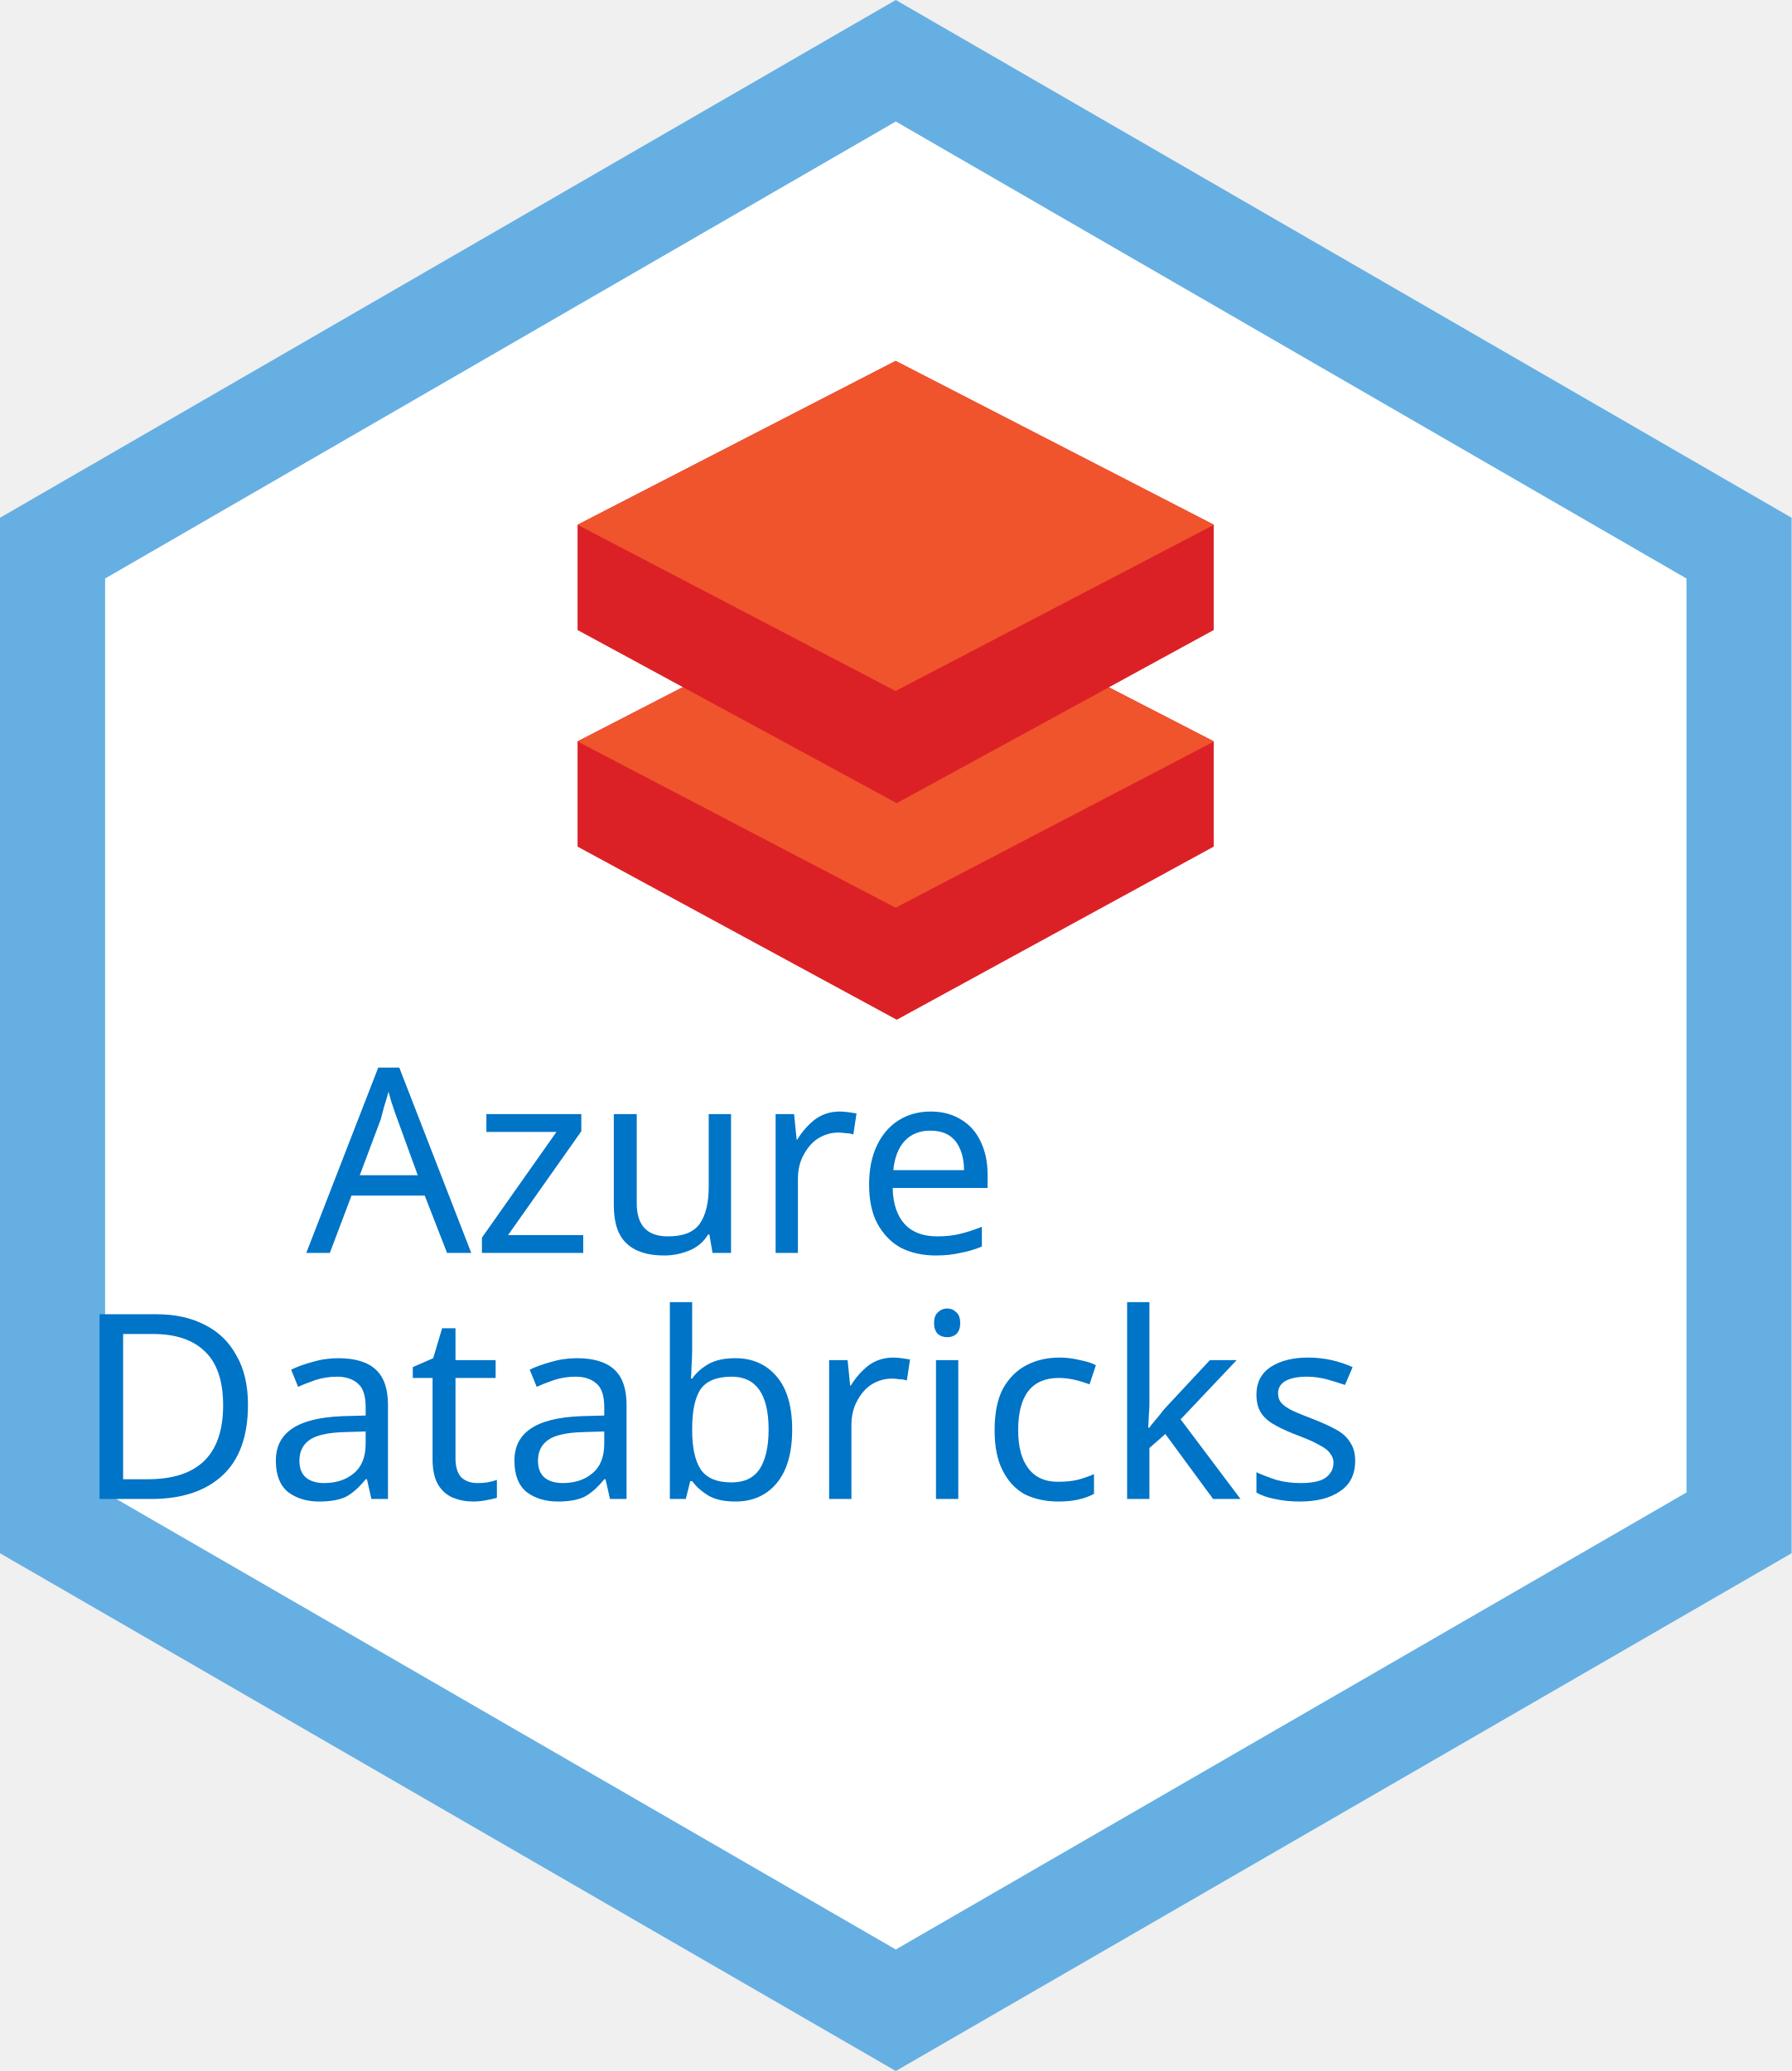
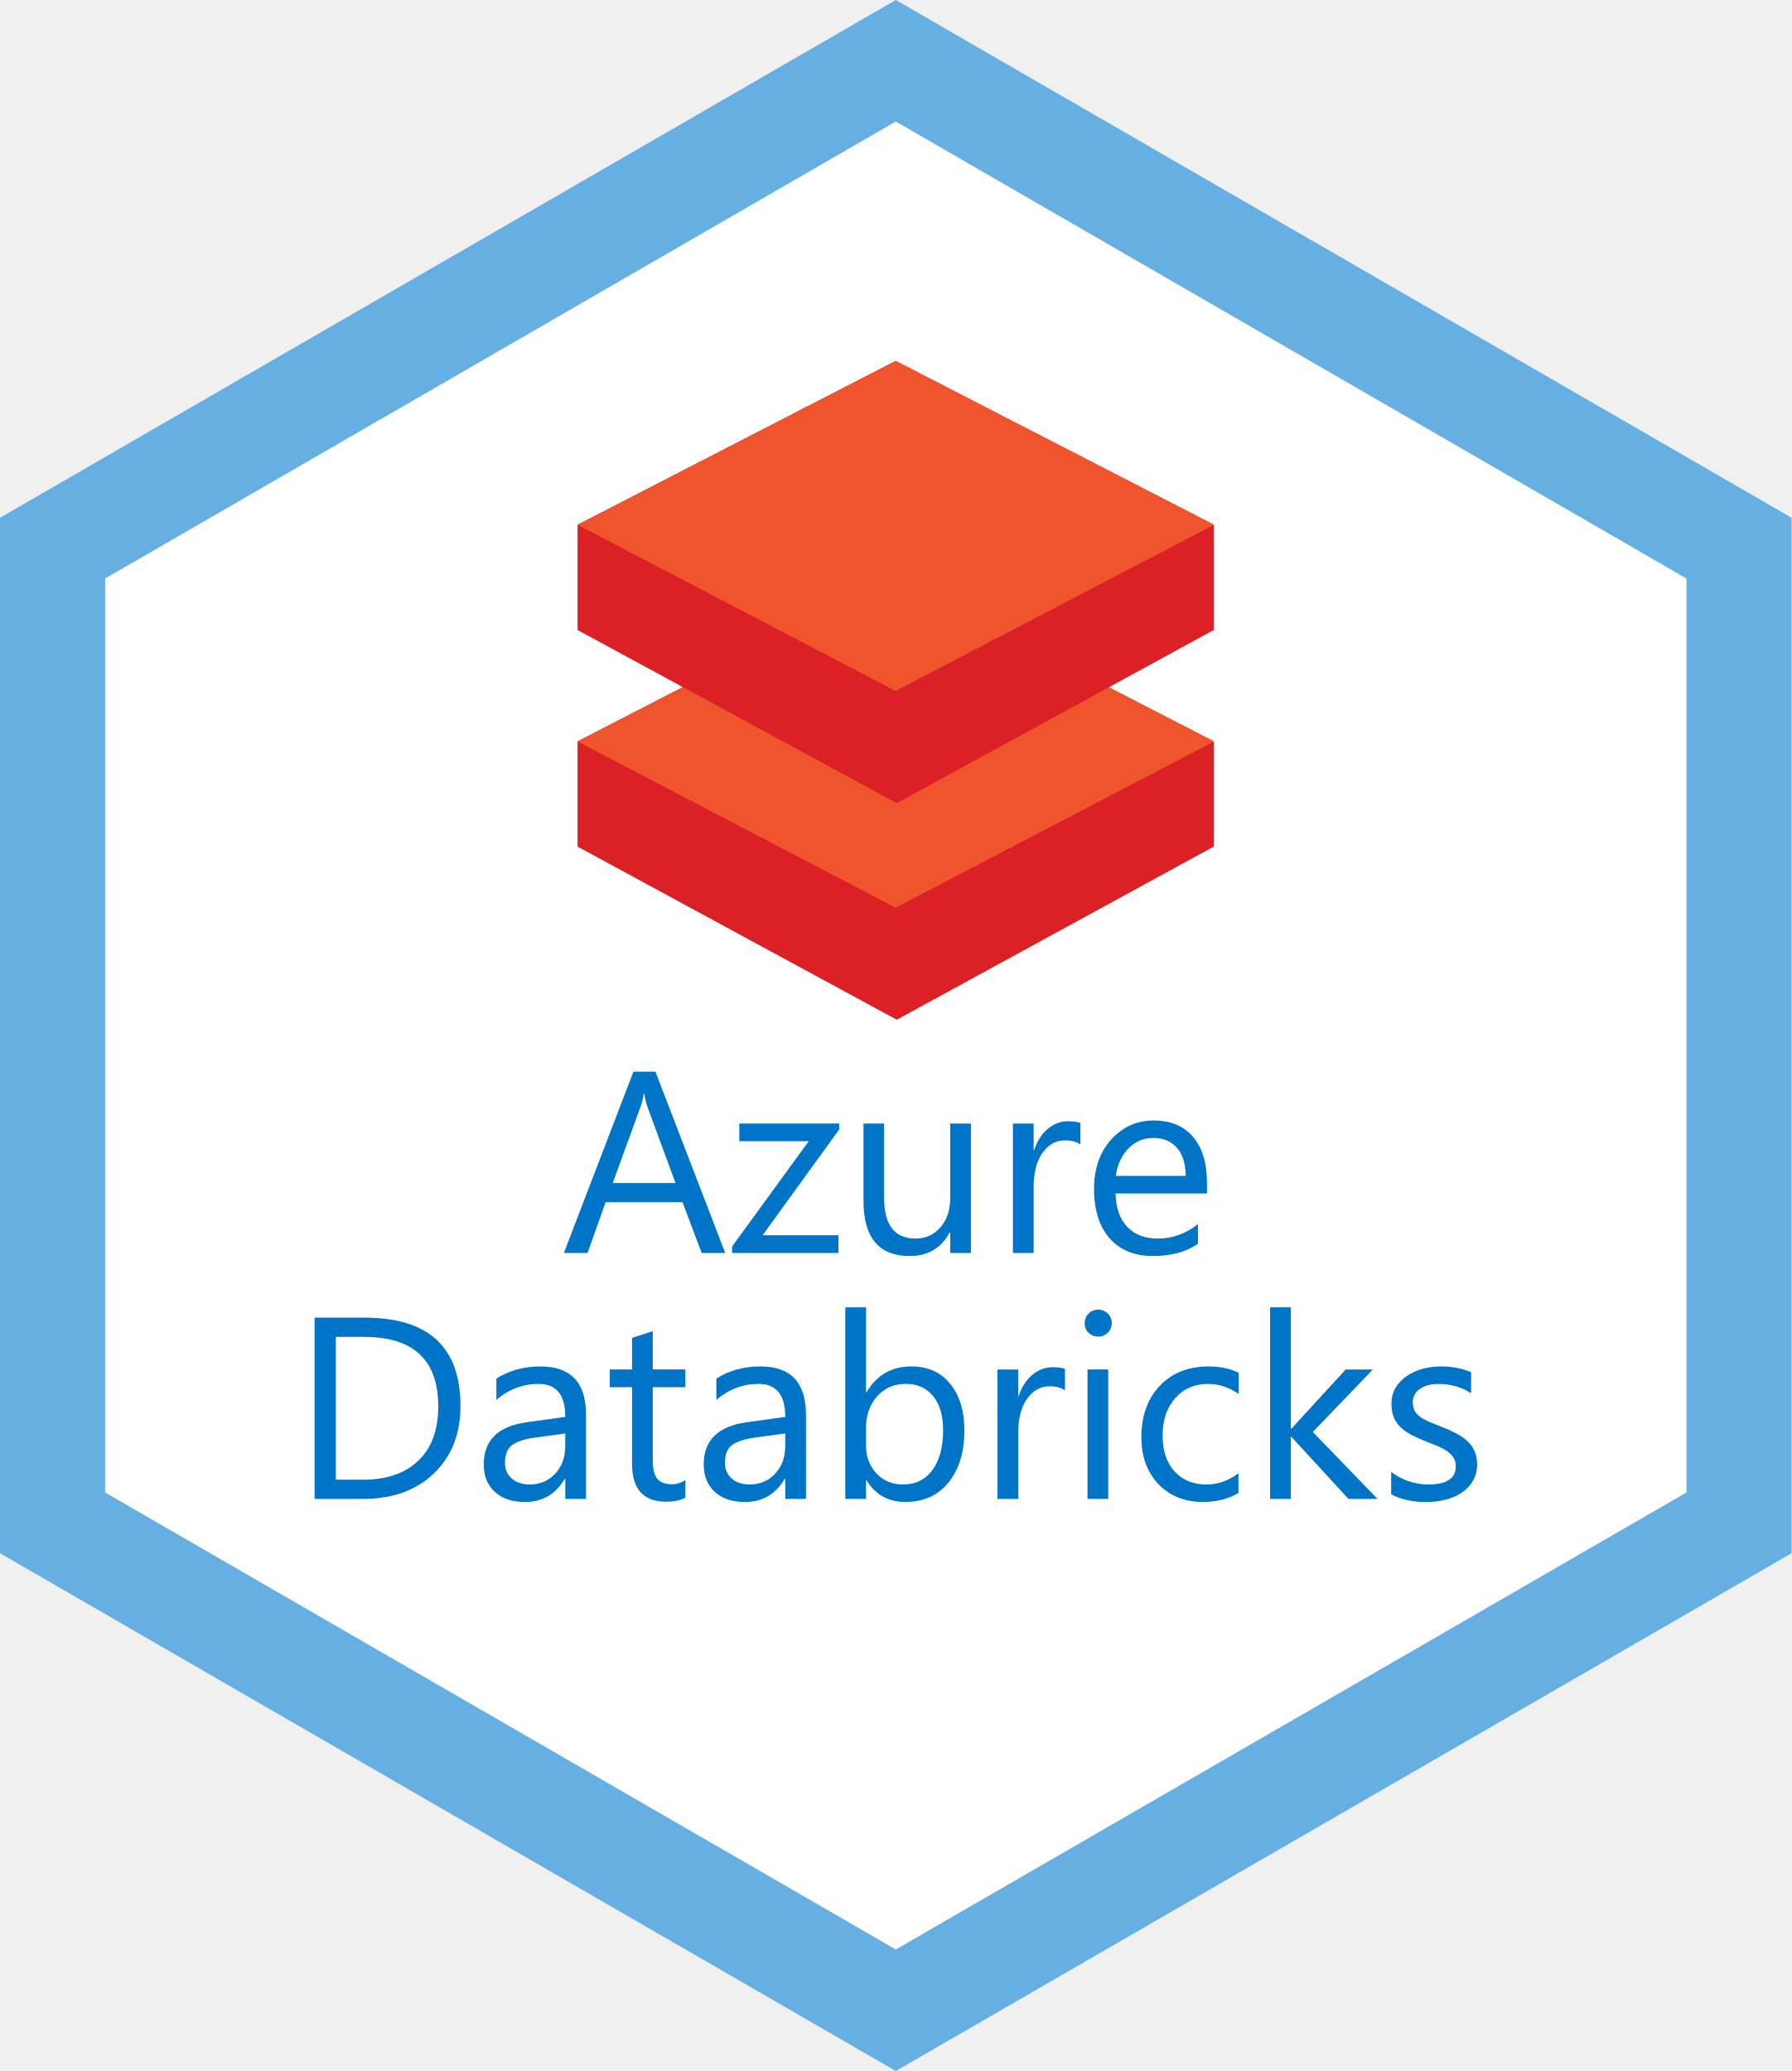
<svg xmlns="http://www.w3.org/2000/svg" width="1.73in" height="2in" viewBox="0 0 43.942 50.8" version="1.1" id="svg8">
  <defs id="defs2" />
  <g id="layer1" transform="translate(0,-246.2)">
    <path style="fill:#66afe3;fill-opacity:1;stroke-width:0.208" id="path821" d="M 195.347,240.608 97.674,297 -3.7838365e-6,240.608 -3.2873954e-6,127.824 97.674,71.432 195.347,127.824 Z" transform="matrix(0.2249427,0,0,0.2252094,8.5114655e-7,230.1128)" />
    <path style="fill:#ffffff;fill-opacity:1;stroke-width:0.208" id="path821-6" d="M 195.347,240.608 97.674,297 -3.7838365e-6,240.608 -3.2873954e-6,127.824 97.674,71.432 195.347,127.824 Z" transform="matrix(0.1985464,0,0,0.1987818,2.57823,234.9812)" />
    <g transform="matrix(0.2645833,0,0,0.2645833,13.63663,254.5237)" id="Layer_5" data-name="Layer 5">
      <g id="Market">
        <g id="Desktop">
          <g id="DB_bug" data-name="DB bug">
-             <polygon class="cls-1" points="2,37.27 31.48,22.08 60.97,37.27 60.97,47.03 31.59,63.08 2,47.03 " id="polygon7268" style="fill:#dc2126" />
+             <polygon class="cls-1" points="60.97,37.27 60.97,47.03 31.59,63.08 2,47.03 2,37.27 31.48,22.08 " id="polygon7268" style="fill:#dc2126" />
            <polygon id="Shape" class="cls-2" points="31.48,52.69 2,37.28 31.5,22.08 61,37.28 " style="fill:#f0542d" />
          </g>
        </g>
      </g>
      <g id="Market-2" data-name="Market">
        <g id="Desktop-2" data-name="Desktop">
          <g id="DB_bug-2" data-name="DB bug">
-             <polygon class="cls-1" points="2,17.19 31.48,2 60.97,17.19 60.97,26.95 31.59,43 2,26.95 " id="polygon7274" style="fill:#dc2126" />
+             <polygon class="cls-1" points="60.97,17.19 60.97,26.95 31.59,43 2,26.95 2,17.19 31.48,2 " id="polygon7274" style="fill:#dc2126" />
            <polygon id="Shape-2" data-name="Shape" class="cls-2" points="31.48,32.6 2,17.19 31.5,2 61,17.19 " style="fill:#f0542d" />
          </g>
        </g>
      </g>
    </g>
-     <text xml:space="preserve" style="font-style:normal;font-variant:normal;font-weight:normal;font-stretch:normal;font-size:6.35px;line-height:0.95;font-family:'Segoe UI';-inkscape-font-specification:'Segoe UI';text-align:center;letter-spacing:0px;word-spacing:0px;text-anchor:middle;fill:#0074c7;fill-opacity:1;stroke:none;stroke-width:0.265" x="21.811" y="276.934" id="text7877">
-       <tspan id="tspan7875" x="21.811" y="276.934" style="font-size:6.35px;line-height:0.95;text-align:center;text-anchor:middle;fill:#0074c7;fill-opacity:1;stroke-width:0.265">Azure</tspan>
-       <tspan x="21.811" y="282.967" style="font-size:6.35px;line-height:0.95;text-align:center;text-anchor:middle;fill:#0074c7;fill-opacity:1;stroke-width:0.265" id="tspan7879">Databricks</tspan>
-     </text>
+     <g aria-label="Azure Databricks" style="font-style:normal;font-variant:normal;font-weight:normal;font-stretch:normal;font-size:6.35px;line-height:0.95;font-family:'Segoe UI';-inkscape-font-specification:'Segoe UI';text-align:center;letter-spacing:0px;word-spacing:0px;text-anchor:middle;fill:#0074c7;fill-opacity:1;stroke:none;stroke-width:0.265" id="text7877">
+       <path d="M 17.787,276.934 H 17.21 l -0.471,-1.246 h -1.885 l -0.443,1.246 h -0.58 l 1.705,-4.446 h 0.54 z m -1.219,-1.715 -0.698,-1.894 q -0.034,-0.093 -0.068,-0.298 h -0.012 q -0.031,0.189 -0.071,0.298 l -0.691,1.894 z" style="font-size:6.35px;line-height:0.95;text-align:center;text-anchor:middle;fill:#0074c7;fill-opacity:1;stroke-width:0.265" id="path831" />
+       <path d="m 20.583,273.905 -1.879,2.595 h 1.86 v 0.434 h -2.608 v -0.158 l 1.879,-2.583 h -1.702 v -0.434 h 2.449 z" style="font-size:6.35px;line-height:0.95;text-align:center;text-anchor:middle;fill:#0074c7;fill-opacity:1;stroke-width:0.265" id="path833" />
+       <path d="m 23.814,276.934 h -0.508 v -0.502 h -0.012 q -0.316,0.577 -0.98,0.577 -1.135,0 -1.135,-1.352 v -1.898 h 0.505 v 1.817 q 0,1.005 0.769,1.005 0.372,0 0.611,-0.273 0.242,-0.276 0.242,-0.719 v -1.829 h 0.508 z" style="font-size:6.35px;line-height:0.95;text-align:center;text-anchor:middle;fill:#0074c7;fill-opacity:1;stroke-width:0.265" id="path835" />
+       <path d="m 26.499,274.274 q -0.133,-0.102 -0.384,-0.102 -0.326,0 -0.546,0.307 -0.217,0.307 -0.217,0.837 v 1.619 h -0.508 v -3.175 h 0.508 v 0.654 h 0.012 q 0.109,-0.335 0.332,-0.521 0.223,-0.189 0.499,-0.189 0.198,0 0.304,0.043 z" style="font-size:6.35px;line-height:0.95;text-align:center;text-anchor:middle;fill:#0074c7;fill-opacity:1;stroke-width:0.265" id="path837" />
+       <path d="m 29.603,275.474 h -2.242 q 0.012,0.53 0.285,0.819 0.273,0.288 0.75,0.288 0.536,0 0.986,-0.353 v 0.477 q -0.419,0.304 -1.107,0.304 -0.673,0 -1.057,-0.431 -0.384,-0.434 -0.384,-1.219 0,-0.741 0.419,-1.206 0.422,-0.468 1.045,-0.468 0.623,0 0.964,0.403 0.341,0.403 0.341,1.119 z m -0.521,-0.431 q -0.003,-0.44 -0.214,-0.685 -0.208,-0.245 -0.58,-0.245 -0.36,0 -0.611,0.257 -0.251,0.257 -0.31,0.673 z" style="font-size:6.35px;line-height:0.95;text-align:center;text-anchor:middle;fill:#0074c7;fill-opacity:1;stroke-width:0.265" id="path839" />
+       <path d="m 7.716,282.967 v -4.446 h 1.228 q 2.35,0 2.35,2.167 0,1.029 -0.654,1.656 -0.651,0.623 -1.746,0.623 z m 0.521,-3.975 v 3.504 h 0.664 q 0.874,0 1.361,-0.468 0.487,-0.468 0.487,-1.327 0,-1.708 -1.817,-1.708 z" style="font-size:6.35px;line-height:0.95;text-align:center;text-anchor:middle;fill:#0074c7;fill-opacity:1;stroke-width:0.265" id="path841" />
+       <path d="m 14.373,282.967 h -0.508 v -0.496 h -0.012 q -0.332,0.571 -0.977,0.571 -0.474,0 -0.744,-0.251 -0.267,-0.251 -0.267,-0.667 0,-0.89 1.048,-1.036 l 0.952,-0.133 q 0,-0.809 -0.654,-0.809 -0.574,0 -1.036,0.391 v -0.521 q 0.468,-0.298 1.079,-0.298 1.119,0 1.119,1.184 z m -0.508,-1.606 -0.766,0.105 q -0.353,0.05 -0.533,0.177 -0.18,0.124 -0.18,0.443 0,0.233 0.164,0.381 0.167,0.146 0.443,0.146 0.378,0 0.623,-0.264 0.248,-0.267 0.248,-0.673 z" style="font-size:6.35px;line-height:0.95;text-align:center;text-anchor:middle;fill:#0074c7;fill-opacity:1;stroke-width:0.265" id="path843" />
+       <path d="m 16.81,282.936 q -0.18,0.099 -0.474,0.099 -0.834,0 -0.834,-0.93 v -1.879 h -0.546 v -0.434 h 0.546 v -0.775 l 0.508,-0.164 v 0.939 h 0.8 v 0.434 h -0.8 v 1.789 q 0,0.319 0.109,0.456 0.109,0.136 0.36,0.136 0.192,0 0.332,-0.105 z" style="font-size:6.35px;line-height:0.95;text-align:center;text-anchor:middle;fill:#0074c7;fill-opacity:1;stroke-width:0.265" id="path845" />
+       <path d="m 19.768,282.967 h -0.508 v -0.496 h -0.012 q -0.332,0.571 -0.977,0.571 -0.474,0 -0.744,-0.251 -0.267,-0.251 -0.267,-0.667 0,-0.89 1.048,-1.036 l 0.952,-0.133 q 0,-0.809 -0.654,-0.809 -0.574,0 -1.036,0.391 v -0.521 q 0.468,-0.298 1.079,-0.298 1.119,0 1.119,1.184 z m -0.508,-1.606 -0.766,0.105 q -0.353,0.05 -0.533,0.177 -0.18,0.124 -0.18,0.443 0,0.233 0.164,0.381 0.167,0.146 0.443,0.146 0.378,0 0.623,-0.264 0.248,-0.267 0.248,-0.673 z" style="font-size:6.35px;line-height:0.95;text-align:center;text-anchor:middle;fill:#0074c7;fill-opacity:1;stroke-width:0.265" id="path847" />
+       <path d="m 21.253,282.508 h -0.012 v 0.459 h -0.508 v -4.7 h 0.508 v 2.084 h 0.012 q 0.375,-0.633 1.098,-0.633 0.611,0 0.955,0.428 0.347,0.425 0.347,1.141 0,0.797 -0.388,1.277 -0.388,0.477 -1.06,0.477 -0.629,0 -0.952,-0.533 z m -0.012,-1.281 v 0.443 q 0,0.394 0.254,0.67 0.257,0.273 0.651,0.273 0.462,0 0.722,-0.353 0.264,-0.353 0.264,-0.983 0,-0.53 -0.245,-0.831 -0.245,-0.301 -0.664,-0.301 -0.443,0 -0.713,0.31 -0.27,0.307 -0.27,0.772 z" style="font-size:6.35px;line-height:0.95;text-align:center;text-anchor:middle;fill:#0074c7;fill-opacity:1;stroke-width:0.265" id="path849" />
+       <path d="m 26.121,280.307 q -0.133,-0.102 -0.384,-0.102 -0.326,0 -0.546,0.307 -0.217,0.307 -0.217,0.837 v 1.619 H 24.465 v -3.175 h 0.508 v 0.654 h 0.012 q 0.109,-0.335 0.332,-0.521 0.223,-0.189 0.499,-0.189 0.198,0 0.304,0.043 z" style="font-size:6.35px;line-height:0.95;text-align:center;text-anchor:middle;fill:#0074c7;fill-opacity:1;stroke-width:0.265" id="path851" />
+       <path d="m 26.933,278.986 q -0.136,0 -0.233,-0.093 -0.096,-0.093 -0.096,-0.236 0,-0.143 0.096,-0.236 0.096,-0.096 0.233,-0.096 0.14,0 0.236,0.096 0.099,0.093 0.099,0.236 0,0.136 -0.099,0.233 -0.096,0.096 -0.236,0.096 z m 0.248,3.981 h -0.508 v -3.175 h 0.508 z" style="font-size:6.35px;line-height:0.95;text-align:center;text-anchor:middle;fill:#0074c7;fill-opacity:1;stroke-width:0.265" id="path853" />
+       <path d="m 30.375,282.821 q -0.366,0.22 -0.868,0.22 -0.679,0 -1.098,-0.44 -0.415,-0.443 -0.415,-1.147 0,-0.784 0.45,-1.259 0.45,-0.477 1.2,-0.477 0.419,0 0.738,0.155 v 0.521 q -0.353,-0.248 -0.757,-0.248 -0.487,0 -0.8,0.35 -0.31,0.347 -0.31,0.915 0,0.558 0.291,0.881 0.295,0.322 0.788,0.322 0.415,0 0.781,-0.276 z" style="font-size:6.35px;line-height:0.95;text-align:center;text-anchor:middle;fill:#0074c7;fill-opacity:1;stroke-width:0.265" id="path855" />
+       <path d="m 33.786,282.967 h -0.713 l -1.401,-1.525 h -0.012 v 1.525 h -0.508 v -4.7 h 0.508 v 2.98 h 0.012 l 1.333,-1.454 h 0.667 l -1.473,1.532 z" style="font-size:6.35px;line-height:0.95;text-align:center;text-anchor:middle;fill:#0074c7;fill-opacity:1;stroke-width:0.265" id="path857" />
+       <path d="m 34.121,282.852 v -0.546 q 0.415,0.307 0.915,0.307 0.67,0 0.67,-0.446 0,-0.127 -0.059,-0.214 -0.056,-0.09 -0.155,-0.158 -0.096,-0.068 -0.229,-0.121 -0.13,-0.056 -0.282,-0.115 -0.211,-0.084 -0.372,-0.167 -0.158,-0.087 -0.267,-0.192 -0.105,-0.109 -0.161,-0.245 -0.053,-0.136 -0.053,-0.319 0,-0.223 0.102,-0.394 0.102,-0.174 0.273,-0.288 0.171,-0.118 0.388,-0.177 0.22,-0.059 0.453,-0.059 0.412,0 0.738,0.143 v 0.515 q -0.35,-0.229 -0.806,-0.229 -0.143,0 -0.257,0.034 -0.115,0.031 -0.198,0.09 -0.081,0.059 -0.127,0.143 -0.043,0.081 -0.043,0.18 0,0.124 0.043,0.208 0.047,0.084 0.133,0.149 0.087,0.065 0.211,0.118 0.124,0.053 0.282,0.115 0.211,0.081 0.378,0.167 0.167,0.084 0.285,0.192 0.118,0.105 0.18,0.245 0.065,0.14 0.065,0.332 0,0.236 -0.105,0.409 -0.102,0.174 -0.276,0.288 -0.174,0.115 -0.4,0.171 -0.226,0.056 -0.474,0.056 -0.49,0 -0.85,-0.189 z" style="font-size:6.35px;line-height:0.95;text-align:center;text-anchor:middle;fill:#0074c7;fill-opacity:1;stroke-width:0.265" id="path859" />
+     </g>
  </g>
</svg>
